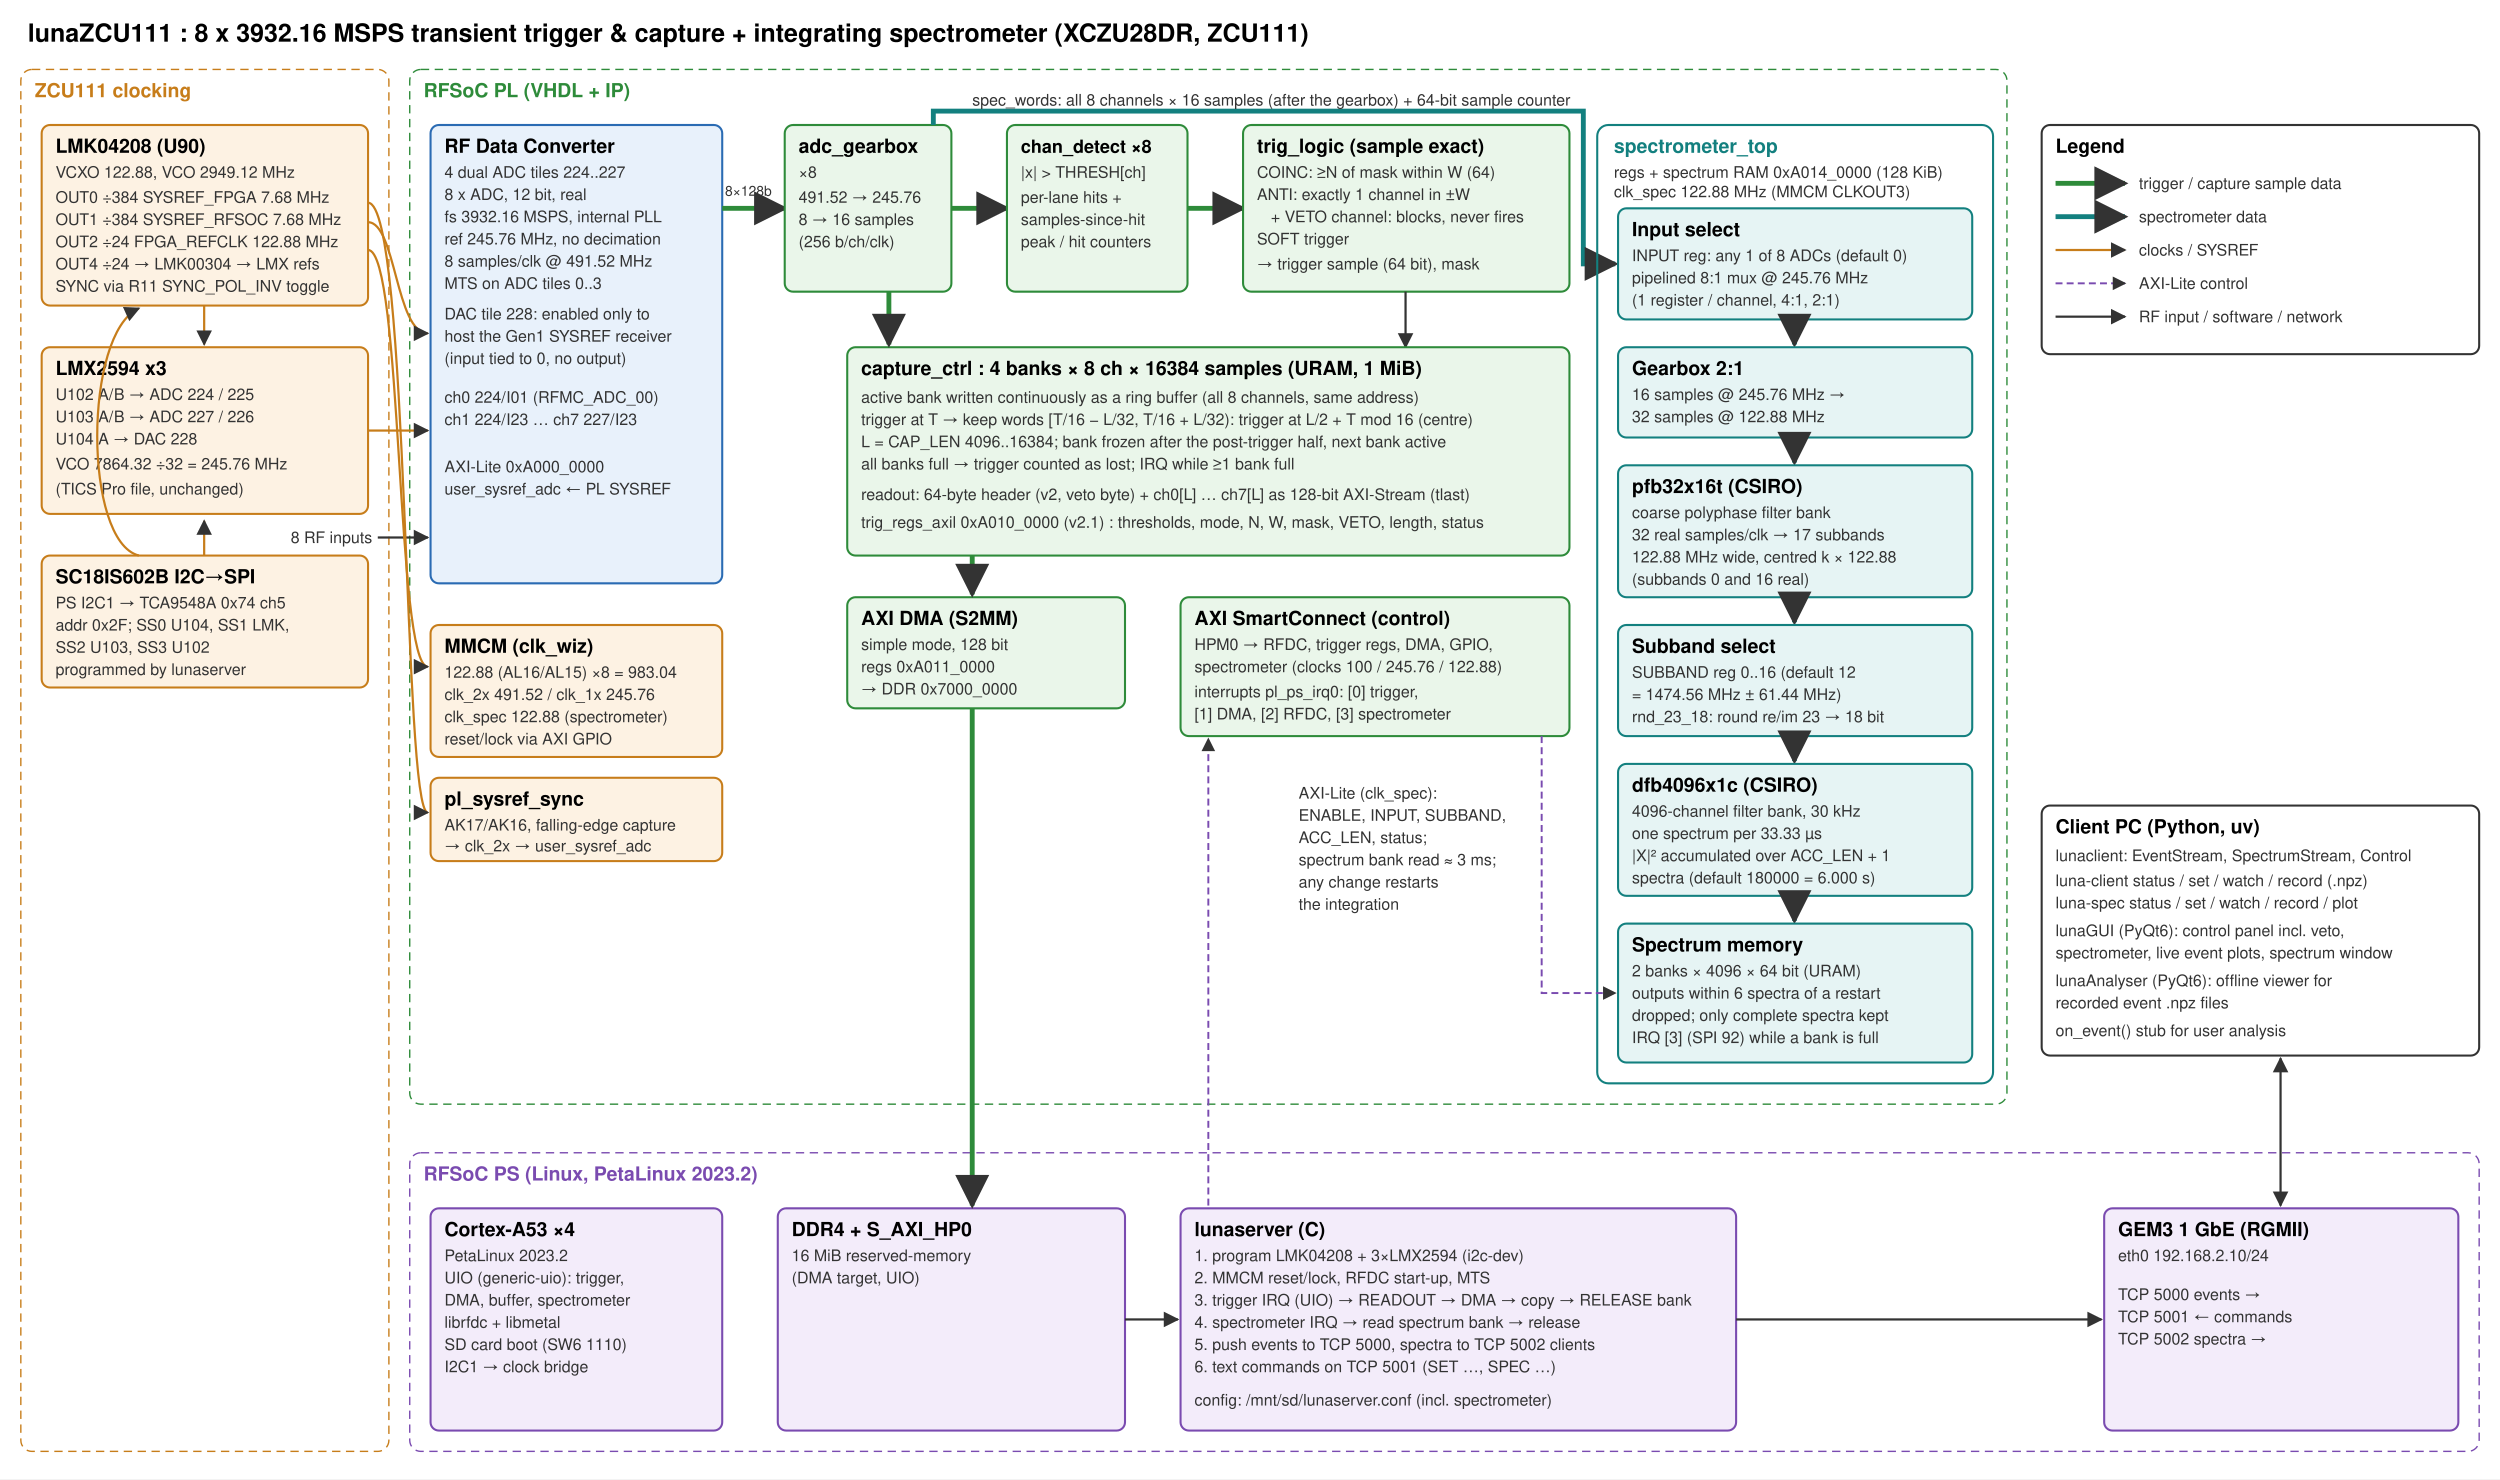
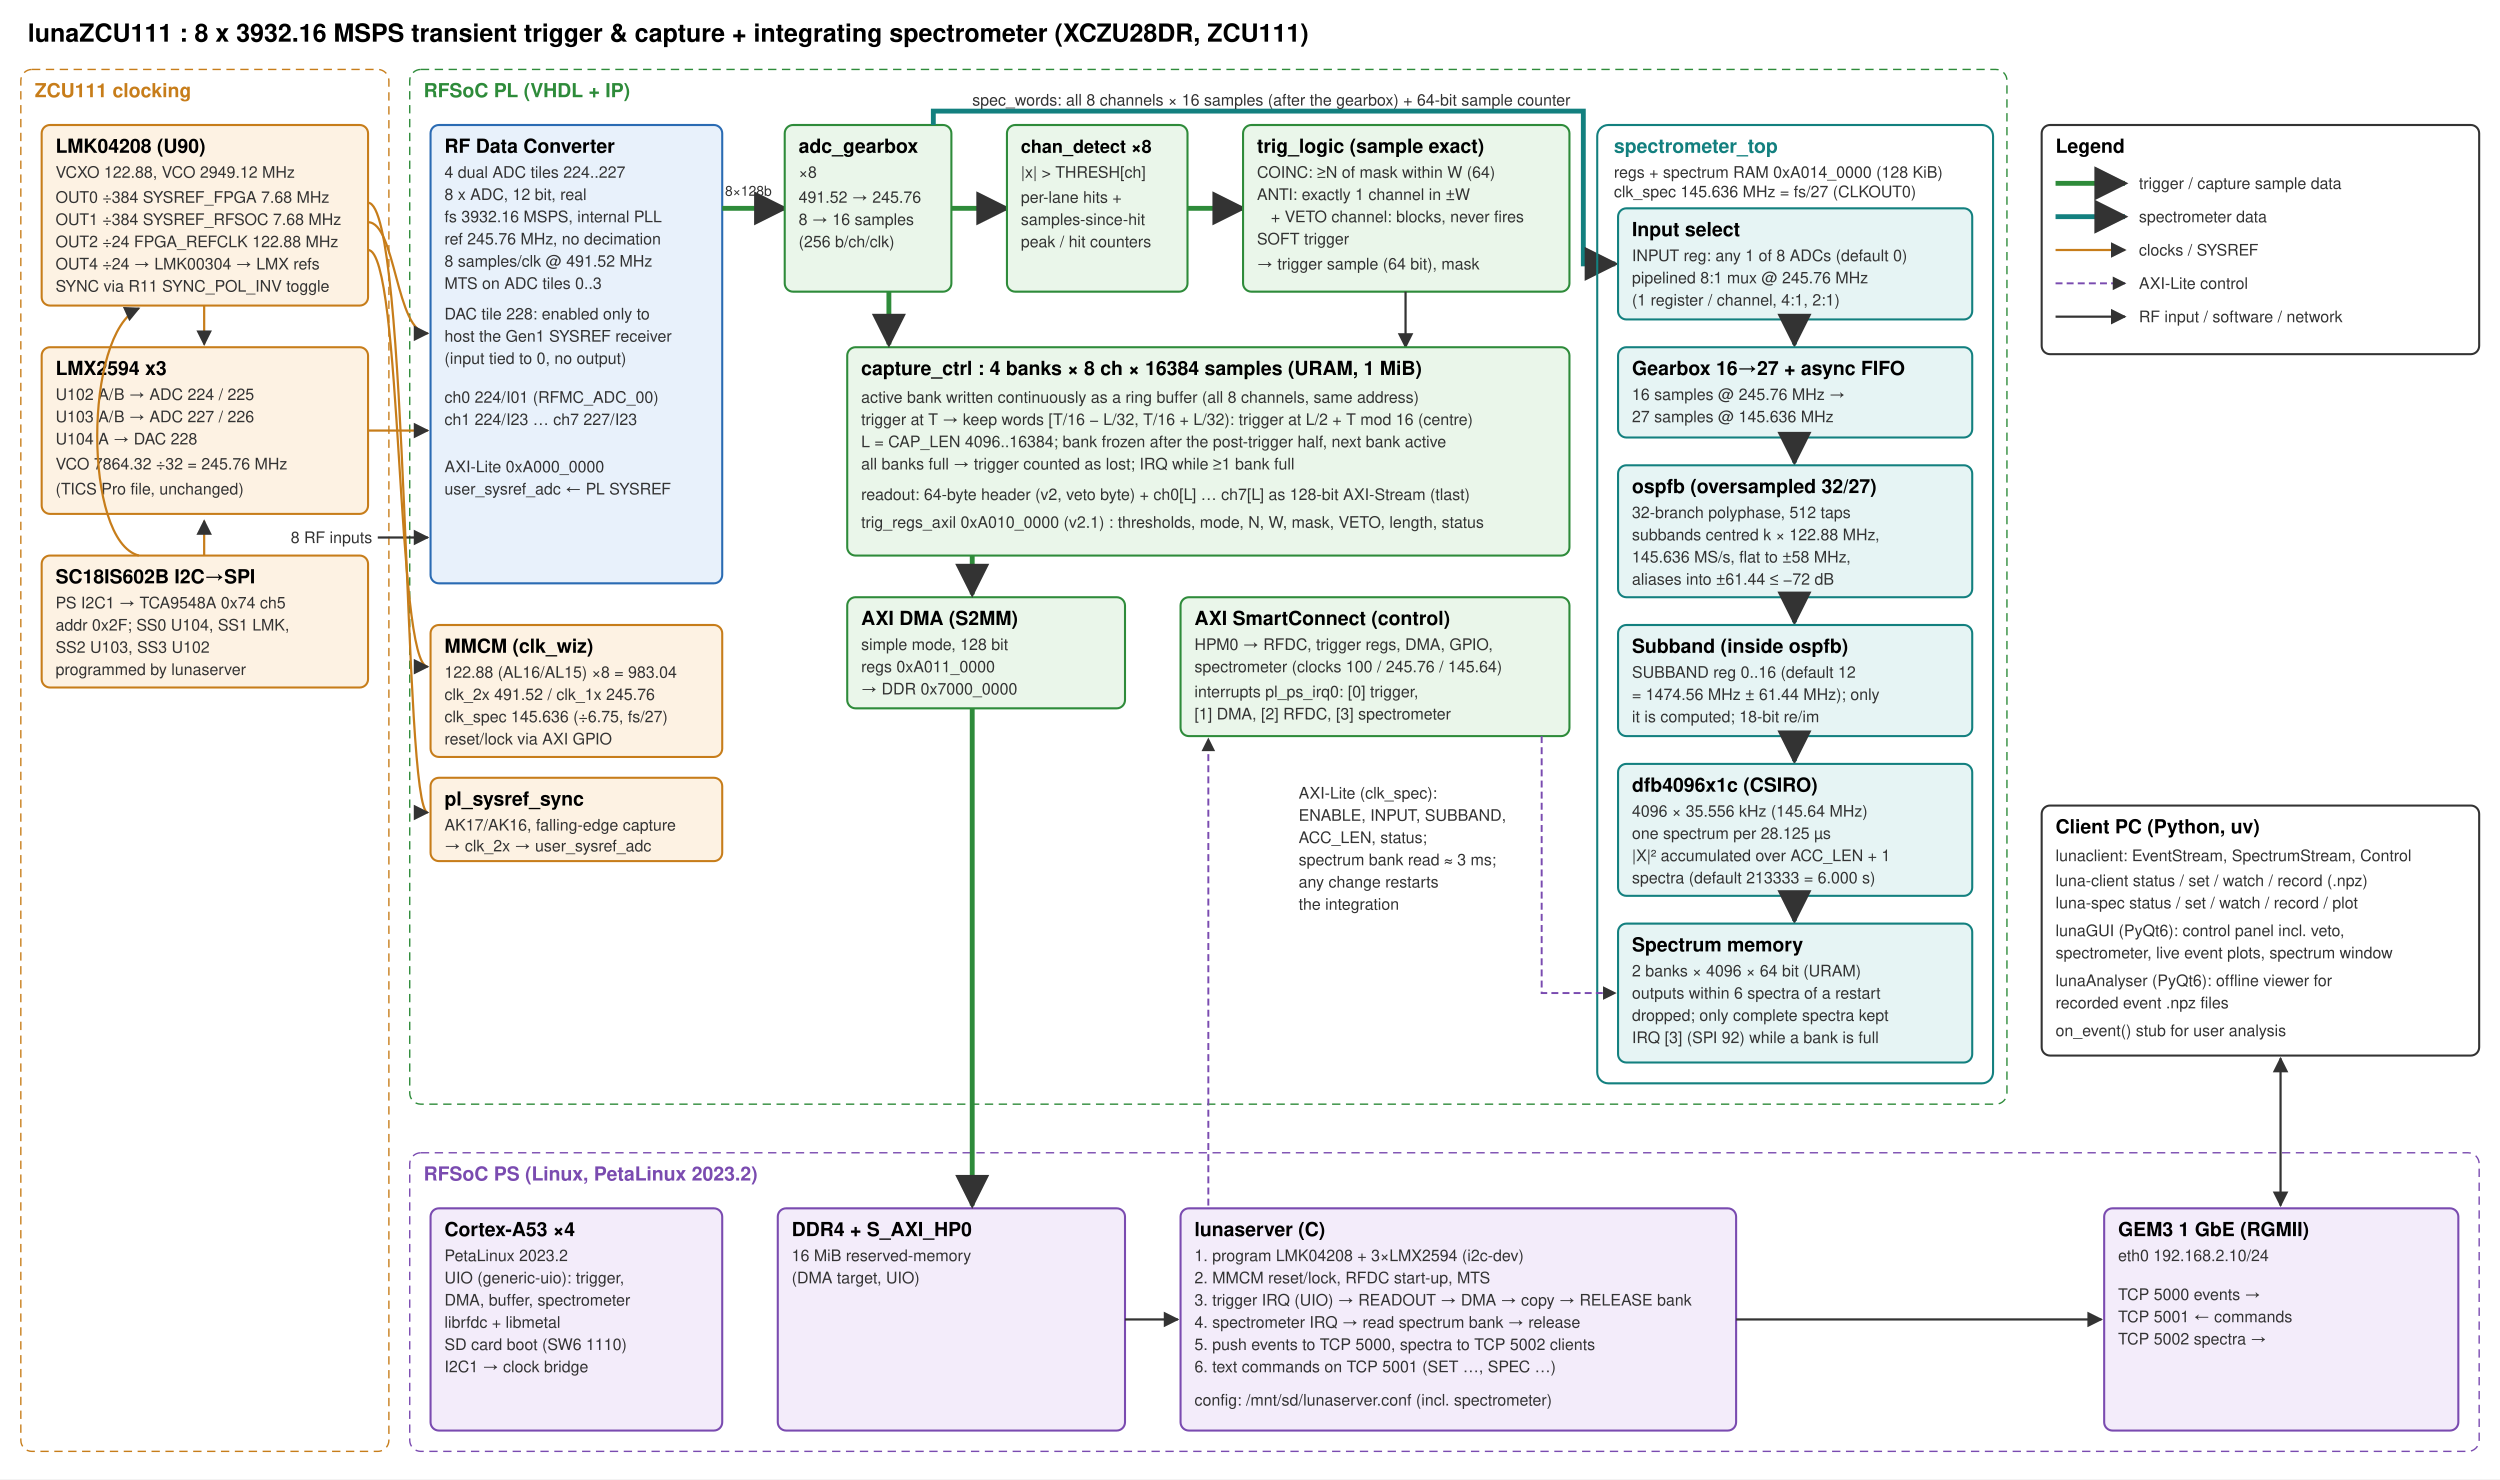
<svg xmlns="http://www.w3.org/2000/svg" width="1800" height="1065" viewBox="0 0 1800 1065" font-family="Helvetica, Arial, sans-serif" font-size="13">
  <defs>
    <marker id="a" viewBox="0 0 10 10" refX="9" refY="5" markerWidth="7" markerHeight="7" orient="auto-start-reverse">
      <path d="M0,0 L10,5 L0,10 z" fill="#333" />
    </marker>
    <style>
      .box{fill:#fff;stroke:#333;stroke-width:1.5}
      .clk{fill:#fdf2e3;stroke:#c77d1a;stroke-width:1.5}
      .rf{fill:#e8f1fb;stroke:#2a6bb3;stroke-width:1.5}
      .pl{fill:#eaf6ea;stroke:#2e8b3a;stroke-width:1.5}
      .sp{fill:#e6f4f4;stroke:#13807f;stroke-width:1.5}
      .ps{fill:#f3ecfa;stroke:#7a4bb0;stroke-width:1.5}
      .ln{stroke:#333;stroke-width:1.6;fill:none;marker-end:url(#a)}
      .bus{stroke:#2e8b3a;stroke-width:3.5;fill:none;marker-end:url(#a)}
      .sbus{stroke:#13807f;stroke-width:3.5;fill:none;marker-end:url(#a)}
      .ctl{stroke:#7a4bb0;stroke-width:1.4;fill:none;stroke-dasharray:5 3;marker-end:url(#a)}
      .ck{stroke:#c77d1a;stroke-width:1.6;fill:none;marker-end:url(#a)}
      .t{font-weight:bold;font-size:14px}
      .s{font-size:11.5px;fill:#333}
      .h{font-weight:bold;font-size:18px}
    </style>
  </defs>
  <rect x="0" y="0" width="1800" height="1065" fill="#ffffff" />
  <text x="20" y="30" class="h">lunaZCU111 : 8 x 3932.16 MSPS transient trigger &amp; capture + integrating spectrometer (XCZU28DR, ZCU111)</text>
  <rect x="15" y="50" width="265" height="995" rx="8" fill="none" stroke="#c77d1a" stroke-dasharray="6 4" />
  <text x="25" y="70" class="t" fill="#c77d1a">ZCU111 clocking</text>
  <rect x="295" y="50" width="1150" height="745" rx="8" fill="none" stroke="#2e8b3a" stroke-dasharray="6 4" />
  <text x="305" y="70" class="t" fill="#2e8b3a">RFSoC PL (VHDL + IP)</text>
  <rect x="295" y="830" width="1490" height="215" rx="8" fill="none" stroke="#7a4bb0" stroke-dasharray="6 4" />
  <text x="305" y="850" class="t" fill="#7a4bb0">RFSoC PS (Linux, PetaLinux 2023.2)</text>
  <rect x="30" y="90" width="235" height="130" class="clk" rx="6" />
  <text x="40" y="110" class="t">LMK04208 (U90)</text>
  <text x="40" y="128" class="s">VCXO 122.88, VCO 2949.12 MHz</text>
  <text x="40" y="146" class="s">OUT0 ÷384  SYSREF_FPGA 7.68 MHz</text>
  <text x="40" y="162" class="s">OUT1 ÷384  SYSREF_RFSOC 7.68 MHz</text>
  <text x="40" y="178" class="s">OUT2 ÷24   FPGA_REFCLK 122.88 MHz</text>
  <text x="40" y="194" class="s">OUT4 ÷24   → LMK00304 → LMX refs</text>
  <text x="40" y="210" class="s">SYNC via R11 SYNC_POL_INV toggle</text>
  <rect x="30" y="250" width="235" height="120" class="clk" rx="6" />
  <text x="40" y="270" class="t">LMX2594 x3</text>
  <text x="40" y="288" class="s">U102 A/B → ADC 224 / 225</text>
  <text x="40" y="304" class="s">U103 A/B → ADC 227 / 226</text>
  <text x="40" y="320" class="s">U104 A   → DAC 228</text>
  <text x="40" y="338" class="s">VCO 7864.32 ÷32 = 245.76 MHz</text>
  <text x="40" y="356" class="s">(TICS Pro file, unchanged)</text>
  <rect x="30" y="400" width="235" height="95" class="clk" rx="6" />
  <text x="40" y="420" class="t">SC18IS602B I2C→SPI</text>
  <text x="40" y="438" class="s">PS I2C1 → TCA9548A 0x74 ch5</text>
  <text x="40" y="454" class="s">addr 0x2F; SS0 U104, SS1 LMK,</text>
  <text x="40" y="470" class="s">SS2 U103, SS3 U102</text>
  <text x="40" y="486" class="s">programmed by lunaserver</text>
  <path d="M147,400 L147,375" class="ck" />
  <path d="M100,400 C60,390 60,240 100,222" class="ck" />
  <path d="M147,220 L147,248" class="ck" />
  <rect x="310" y="90" width="210" height="330" class="rf" rx="6" />
  <text x="320" y="110" class="t">RF Data Converter</text>
  <text x="320" y="128" class="s">4 dual ADC tiles 224..227</text>
  <text x="320" y="144" class="s">8 x ADC, 12 bit, real</text>
  <text x="320" y="160" class="s">fs 3932.16 MSPS, internal PLL</text>
  <text x="320" y="176" class="s">ref 245.76 MHz, no decimation</text>
  <text x="320" y="192" class="s">8 samples/clk @ 491.52 MHz</text>
  <text x="320" y="208" class="s">MTS on ADC tiles 0..3</text>
  <text x="320" y="230" class="s">DAC tile 228: enabled only to</text>
  <text x="320" y="246" class="s">host the Gen1 SYSREF receiver</text>
  <text x="320" y="262" class="s">(input tied to 0, no output)</text>
  <text x="320" y="290" class="s">ch0 224/I01 (RFMC_ADC_00)</text>
  <text x="320" y="306" class="s">ch1 224/I23 … ch7 227/I23</text>
  <text x="320" y="340" class="s">AXI-Lite 0xA000_0000</text>
  <text x="320" y="356" class="s">user_sysref_adc ← PL SYSREF</text>
  <path d="M265,310 L308,310" class="ck" />
  <path d="M265,160 C285,160 285,240 308,240" class="ck" />
  <text x="268" y="391" class="s" fill="#c77d1a" text-anchor="end">8 RF inputs</text>
  <path d="M272,387 L308,387" class="ln" />
  <rect x="310" y="450" width="210" height="95" class="clk" rx="6" />
  <text x="320" y="470" class="t">MMCM (clk_wiz)</text>
  <text x="320" y="488" class="s">122.88 (AL16/AL15) ×8 = 983.04</text>
  <text x="320" y="504" class="s">clk_2x 491.52 / clk_1x 245.76</text>
-   <text x="320" y="520" class="s">clk_spec 122.88 (spectrometer)</text>
+   <text x="320" y="520" class="s">clk_spec 145.636 (÷6.75, fs/27)</text>
  <text x="320" y="536" class="s">reset/lock via AXI GPIO</text>
  <rect x="310" y="560" width="210" height="60" class="clk" rx="6" />
  <text x="320" y="580" class="t">pl_sysref_sync</text>
  <text x="320" y="598" class="s">AK17/AK16, falling-edge capture</text>
  <text x="320" y="613" class="s">→ clk_2x → user_sysref_adc</text>
  <path d="M265,180 C290,180 285,480 308,480" class="ck" />
  <path d="M265,146 C295,146 290,585 308,585" class="ck" />
  <path d="M520,150 L565,150" class="bus" />
  <text x="522" y="141" class="s" style="font-size:10px">8×128b</text>
  <rect x="565" y="90" width="120" height="120" class="pl" rx="6" />
  <text x="575" y="110" class="t">adc_gearbox</text>
  <text x="575" y="128" class="s">×8</text>
  <text x="575" y="146" class="s">491.52 → 245.76</text>
  <text x="575" y="162" class="s">8 → 16 samples</text>
  <text x="575" y="178" class="s">(256 b/ch/clk)</text>
  <path d="M685,150 L725,150" class="bus" />
  <rect x="725" y="90" width="130" height="120" class="pl" rx="6" />
  <text x="735" y="110" class="t" style="font-size:13px">chan_detect ×8</text>
  <text x="735" y="128" class="s">|x| &gt; THRESH[ch]</text>
  <text x="735" y="146" class="s">per-lane hits +</text>
  <text x="735" y="162" class="s">samples-since-hit</text>
  <text x="735" y="178" class="s">peak / hit counters</text>
  <path d="M855,150 L895,150" class="bus" />
  <rect x="895" y="90" width="235" height="120" class="pl" rx="6" />
  <text x="905" y="110" class="t">trig_logic (sample exact)</text>
  <text x="905" y="128" class="s">COINC: ≥N of mask within W (64)</text>
  <text x="905" y="144" class="s">ANTI: exactly 1 channel in ±W</text>
  <text x="915" y="160" class="s">+ VETO channel: blocks, never fires</text>
  <text x="905" y="176" class="s">SOFT trigger</text>
  <text x="905" y="194" class="s">→ trigger sample (64 bit), mask</text>
  <path d="M1012,210 L1012,250" class="ln" />
  <rect x="610" y="250" width="520" height="150" class="pl" rx="6" />
  <text x="620" y="270" class="t">capture_ctrl : 4 banks × 8 ch × 16384 samples (URAM, 1 MiB)</text>
  <text x="620" y="290" class="s">active bank written continuously as a ring buffer (all 8 channels, same address)</text>
  <text x="620" y="306" class="s">trigger at T → keep words [T/16 − L/32, T/16 + L/32): trigger at L/2 + T mod 16 (centre)</text>
  <text x="620" y="322" class="s">L = CAP_LEN 4096..16384; bank frozen after the post-trigger half, next bank active</text>
  <text x="620" y="338" class="s">all banks full → trigger counted as lost; IRQ while ≥1 bank full</text>
  <text x="620" y="360" class="s">readout: 64-byte header (v2, veto byte) + ch0[L] … ch7[L] as 128-bit AXI-Stream (tlast)</text>
  <text x="620" y="380" class="s">trig_regs_axil 0xA010_0000 (v2.1) : thresholds, mode, N, W, mask, VETO, length, status</text>
  <path d="M640,210 L640,248" class="bus" />
  <rect x="610" y="430" width="200" height="80" class="pl" rx="6" />
  <text x="620" y="450" class="t">AXI DMA (S2MM)</text>
  <text x="620" y="468" class="s">simple mode, 128 bit</text>
  <text x="620" y="484" class="s">regs 0xA011_0000</text>
  <text x="620" y="500" class="s">→ DDR 0x7000_0000</text>
  <path d="M700,400 L700,428" class="bus" />
  <rect x="850" y="430" width="280" height="100" class="pl" rx="6" />
  <text x="860" y="450" class="t">AXI SmartConnect (control)</text>
  <text x="860" y="468" class="s">HPM0 → RFDC, trigger regs, DMA, GPIO,</text>
-   <text x="860" y="484" class="s">spectrometer (clocks 100 / 245.76 / 122.88)</text>
+   <text x="860" y="484" class="s">spectrometer (clocks 100 / 245.76 / 145.64)</text>
  <text x="860" y="502" class="s">interrupts pl_ps_irq0: [0] trigger,</text>
  <text x="860" y="518" class="s">[1] DMA, [2] RFDC, [3] spectrometer</text>
  <path d="M672,90 L672,80 L1140,80 L1140,190 L1163,190" class="sbus" />
  <text x="700" y="76" class="s" fill="#13807f">spec_words: all 8 channels × 16 samples (after the gearbox) + 64-bit sample counter</text>
  <rect x="1150" y="90" width="285" height="690" rx="8" fill="none" stroke="#13807f" stroke-width="1.5" />
  <text x="1162" y="110" class="t" fill="#13807f">spectrometer_top</text>
  <text x="1162" y="128" class="s">regs + spectrum RAM 0xA014_0000 (128 KiB)</text>
-   <text x="1162" y="142" class="s">clk_spec 122.88 MHz (MMCM CLKOUT3)</text>
+   <text x="1162" y="142" class="s">clk_spec 145.636 MHz = fs/27 (CLKOUT0)</text>
  <rect x="1165" y="150" width="255" height="80" class="sp" rx="6" />
  <text x="1175" y="170" class="t">Input select</text>
  <text x="1175" y="188" class="s">INPUT reg: any 1 of 8 ADCs (default 0)</text>
  <text x="1175" y="204" class="s">pipelined 8:1 mux @ 245.76 MHz</text>
  <text x="1175" y="220" class="s">(1 register / channel, 4:1, 2:1)</text>
  <path d="M1292,230 L1292,248" class="sbus" />
  <rect x="1165" y="250" width="255" height="65" class="sp" rx="6" />
-   <text x="1175" y="270" class="t">Gearbox 2:1</text>
+   <text x="1175" y="270" class="t">Gearbox 16→27 + async FIFO</text>
  <text x="1175" y="288" class="s">16 samples @ 245.76 MHz →</text>
-   <text x="1175" y="304" class="s">32 samples @ 122.88 MHz</text>
+   <text x="1175" y="304" class="s">27 samples @ 145.636 MHz</text>
  <path d="M1292,315 L1292,333" class="sbus" />
  <rect x="1165" y="335" width="255" height="95" class="sp" rx="6" />
-   <text x="1175" y="355" class="t">pfb32x16t (CSIRO)</text>
-   <text x="1175" y="373" class="s">coarse polyphase filter bank</text>
-   <text x="1175" y="389" class="s">32 real samples/clk → 17 subbands</text>
-   <text x="1175" y="405" class="s">122.88 MHz wide, centred k × 122.88</text>
-   <text x="1175" y="421" class="s">(subbands 0 and 16 real)</text>
+   <text x="1175" y="355" class="t">ospfb (oversampled 32/27)</text>
+   <text x="1175" y="373" class="s">32-branch polyphase, 512 taps</text>
+   <text x="1175" y="389" class="s">subbands centred k × 122.88 MHz,</text>
+   <text x="1175" y="405" class="s">145.636 MS/s, flat to ±58 MHz,</text>
+   <text x="1175" y="421" class="s">aliases into ±61.44 ≤ −72 dB</text>
  <path d="M1292,430 L1292,448" class="sbus" />
  <rect x="1165" y="450" width="255" height="80" class="sp" rx="6" />
-   <text x="1175" y="470" class="t">Subband select</text>
+   <text x="1175" y="470" class="t">Subband (inside ospfb)</text>
  <text x="1175" y="488" class="s">SUBBAND reg 0..16 (default 12</text>
-   <text x="1175" y="504" class="s">= 1474.56 MHz ± 61.44 MHz)</text>
-   <text x="1175" y="520" class="s">rnd_23_18: round re/im 23 → 18 bit</text>
+   <text x="1175" y="504" class="s">= 1474.56 MHz ± 61.44 MHz); only</text>
+   <text x="1175" y="520" class="s">it is computed; 18-bit re/im</text>
  <path d="M1292,530 L1292,548" class="sbus" />
  <rect x="1165" y="550" width="255" height="95" class="sp" rx="6" />
  <text x="1175" y="570" class="t">dfb4096x1c (CSIRO)</text>
-   <text x="1175" y="588" class="s">4096-channel filter bank, 30 kHz</text>
-   <text x="1175" y="604" class="s">one spectrum per 33.33 µs</text>
+   <text x="1175" y="588" class="s">4096 × 35.556 kHz (145.64 MHz)</text>
+   <text x="1175" y="604" class="s">one spectrum per 28.125 µs</text>
  <text x="1175" y="620" class="s">|X|² accumulated over ACC_LEN + 1</text>
-   <text x="1175" y="636" class="s">spectra (default 180000 = 6.000 s)</text>
+   <text x="1175" y="636" class="s">spectra (default 213333 = 6.000 s)</text>
  <path d="M1292,645 L1292,663" class="sbus" />
  <rect x="1165" y="665" width="255" height="100" class="sp" rx="6" />
  <text x="1175" y="685" class="t">Spectrum memory</text>
  <text x="1175" y="703" class="s">2 banks × 4096 × 64 bit (URAM)</text>
  <text x="1175" y="719" class="s">outputs within 6 spectra of a restart</text>
  <text x="1175" y="735" class="s">dropped; only complete spectra kept</text>
  <text x="1175" y="751" class="s">IRQ [3] (SPI 92) while a bank is full</text>
  <path d="M1110,530 L1110,715 L1163,715" class="ctl" />
  <text x="935" y="575" class="s" fill="#7a4bb0">AXI-Lite (clk_spec):</text>
  <text x="935" y="591" class="s" fill="#7a4bb0">ENABLE, INPUT, SUBBAND,</text>
  <text x="935" y="607" class="s" fill="#7a4bb0">ACC_LEN, status;</text>
  <text x="935" y="623" class="s" fill="#7a4bb0">spectrum bank read ≈ 3 ms;</text>
  <text x="935" y="639" class="s" fill="#7a4bb0">any change restarts</text>
  <text x="935" y="655" class="s" fill="#7a4bb0">the integration</text>
  <rect x="310" y="870" width="210" height="160" class="ps" rx="6" />
  <text x="320" y="890" class="t">Cortex-A53 ×4</text>
  <text x="320" y="908" class="s">PetaLinux 2023.2</text>
  <text x="320" y="924" class="s">UIO (generic-uio): trigger,</text>
  <text x="320" y="940" class="s">DMA, buffer, spectrometer</text>
  <text x="320" y="956" class="s">librfdc + libmetal</text>
  <text x="320" y="972" class="s">SD card boot (SW6 1110)</text>
  <text x="320" y="988" class="s">I2C1 → clock bridge</text>
  <rect x="560" y="870" width="250" height="160" class="ps" rx="6" />
  <text x="570" y="890" class="t">DDR4 + S_AXI_HP0</text>
  <text x="570" y="908" class="s">16 MiB reserved-memory</text>
  <text x="570" y="924" class="s">(DMA target, UIO)</text>
  <path d="M700,510 L700,868" class="bus" />
  <rect x="850" y="870" width="400" height="160" class="ps" rx="6" />
  <text x="860" y="890" class="t">lunaserver (C)</text>
  <text x="860" y="908" class="s">1. program LMK04208 + 3×LMX2594 (i2c-dev)</text>
  <text x="860" y="924" class="s">2. MMCM reset/lock, RFDC start-up, MTS</text>
  <text x="860" y="940" class="s">3. trigger IRQ (UIO) → READOUT → DMA → copy → RELEASE bank</text>
  <text x="860" y="956" class="s">4. spectrometer IRQ → read spectrum bank → release</text>
  <text x="860" y="972" class="s">5. push events to TCP 5000, spectra to TCP 5002 clients</text>
  <text x="860" y="988" class="s">6. text commands on TCP 5001 (SET …, SPEC …)</text>
  <text x="860" y="1012" class="s">config: /mnt/sd/lunaserver.conf (incl. spectrometer)</text>
  <path d="M870,868 L870,532" class="ctl" />
  <path d="M810,950 L848,950" class="ln" />
  <rect x="1515" y="870" width="255" height="160" class="ps" rx="6" />
  <text x="1525" y="890" class="t">GEM3 1 GbE (RGMII)</text>
  <text x="1525" y="908" class="s">eth0 192.168.2.10/24</text>
  <text x="1525" y="936" class="s">TCP 5000 events →</text>
  <text x="1525" y="952" class="s">TCP 5001 ← commands</text>
  <text x="1525" y="968" class="s">TCP 5002 spectra →</text>
  <path d="M1250,950 L1513,950" class="ln" />
  <path d="M1642,868 L1642,762" class="ln" style="marker-start:url(#a)" />
  <rect x="1470" y="580" width="315" height="180" class="box" rx="6" />
  <text x="1480" y="600" class="t">Client PC (Python, uv)</text>
  <text x="1480" y="620" class="s">lunaclient: EventStream, SpectrumStream, Control</text>
  <text x="1480" y="638" class="s">luna-client status / set / watch / record (.npz)</text>
  <text x="1480" y="654" class="s">luna-spec status / set / watch / record / plot</text>
  <text x="1480" y="674" class="s">lunaGUI (PyQt6): control panel incl. veto,</text>
  <text x="1480" y="690" class="s">spectrometer, live event plots, spectrum window</text>
  <text x="1480" y="710" class="s">lunaAnalyser (PyQt6): offline viewer for</text>
  <text x="1480" y="726" class="s">recorded event .npz files</text>
  <text x="1480" y="746" class="s">on_event() stub for user analysis</text>
  <rect x="1470" y="90" width="315" height="165" class="box" rx="6" />
  <text x="1480" y="110" class="t">Legend</text>
  <path d="M1480,132 L1530,132" class="bus" />
  <text x="1540" y="136" class="s">trigger / capture sample data</text>
  <path d="M1480,156 L1530,156" class="sbus" />
  <text x="1540" y="160" class="s">spectrometer data</text>
  <path d="M1480,180 L1530,180" class="ck" />
  <text x="1540" y="184" class="s">clocks / SYSREF</text>
  <path d="M1480,204 L1530,204" class="ctl" />
  <text x="1540" y="208" class="s">AXI-Lite control</text>
  <path d="M1480,228 L1530,228" class="ln" />
  <text x="1540" y="232" class="s">RF input / software / network</text>
</svg>
